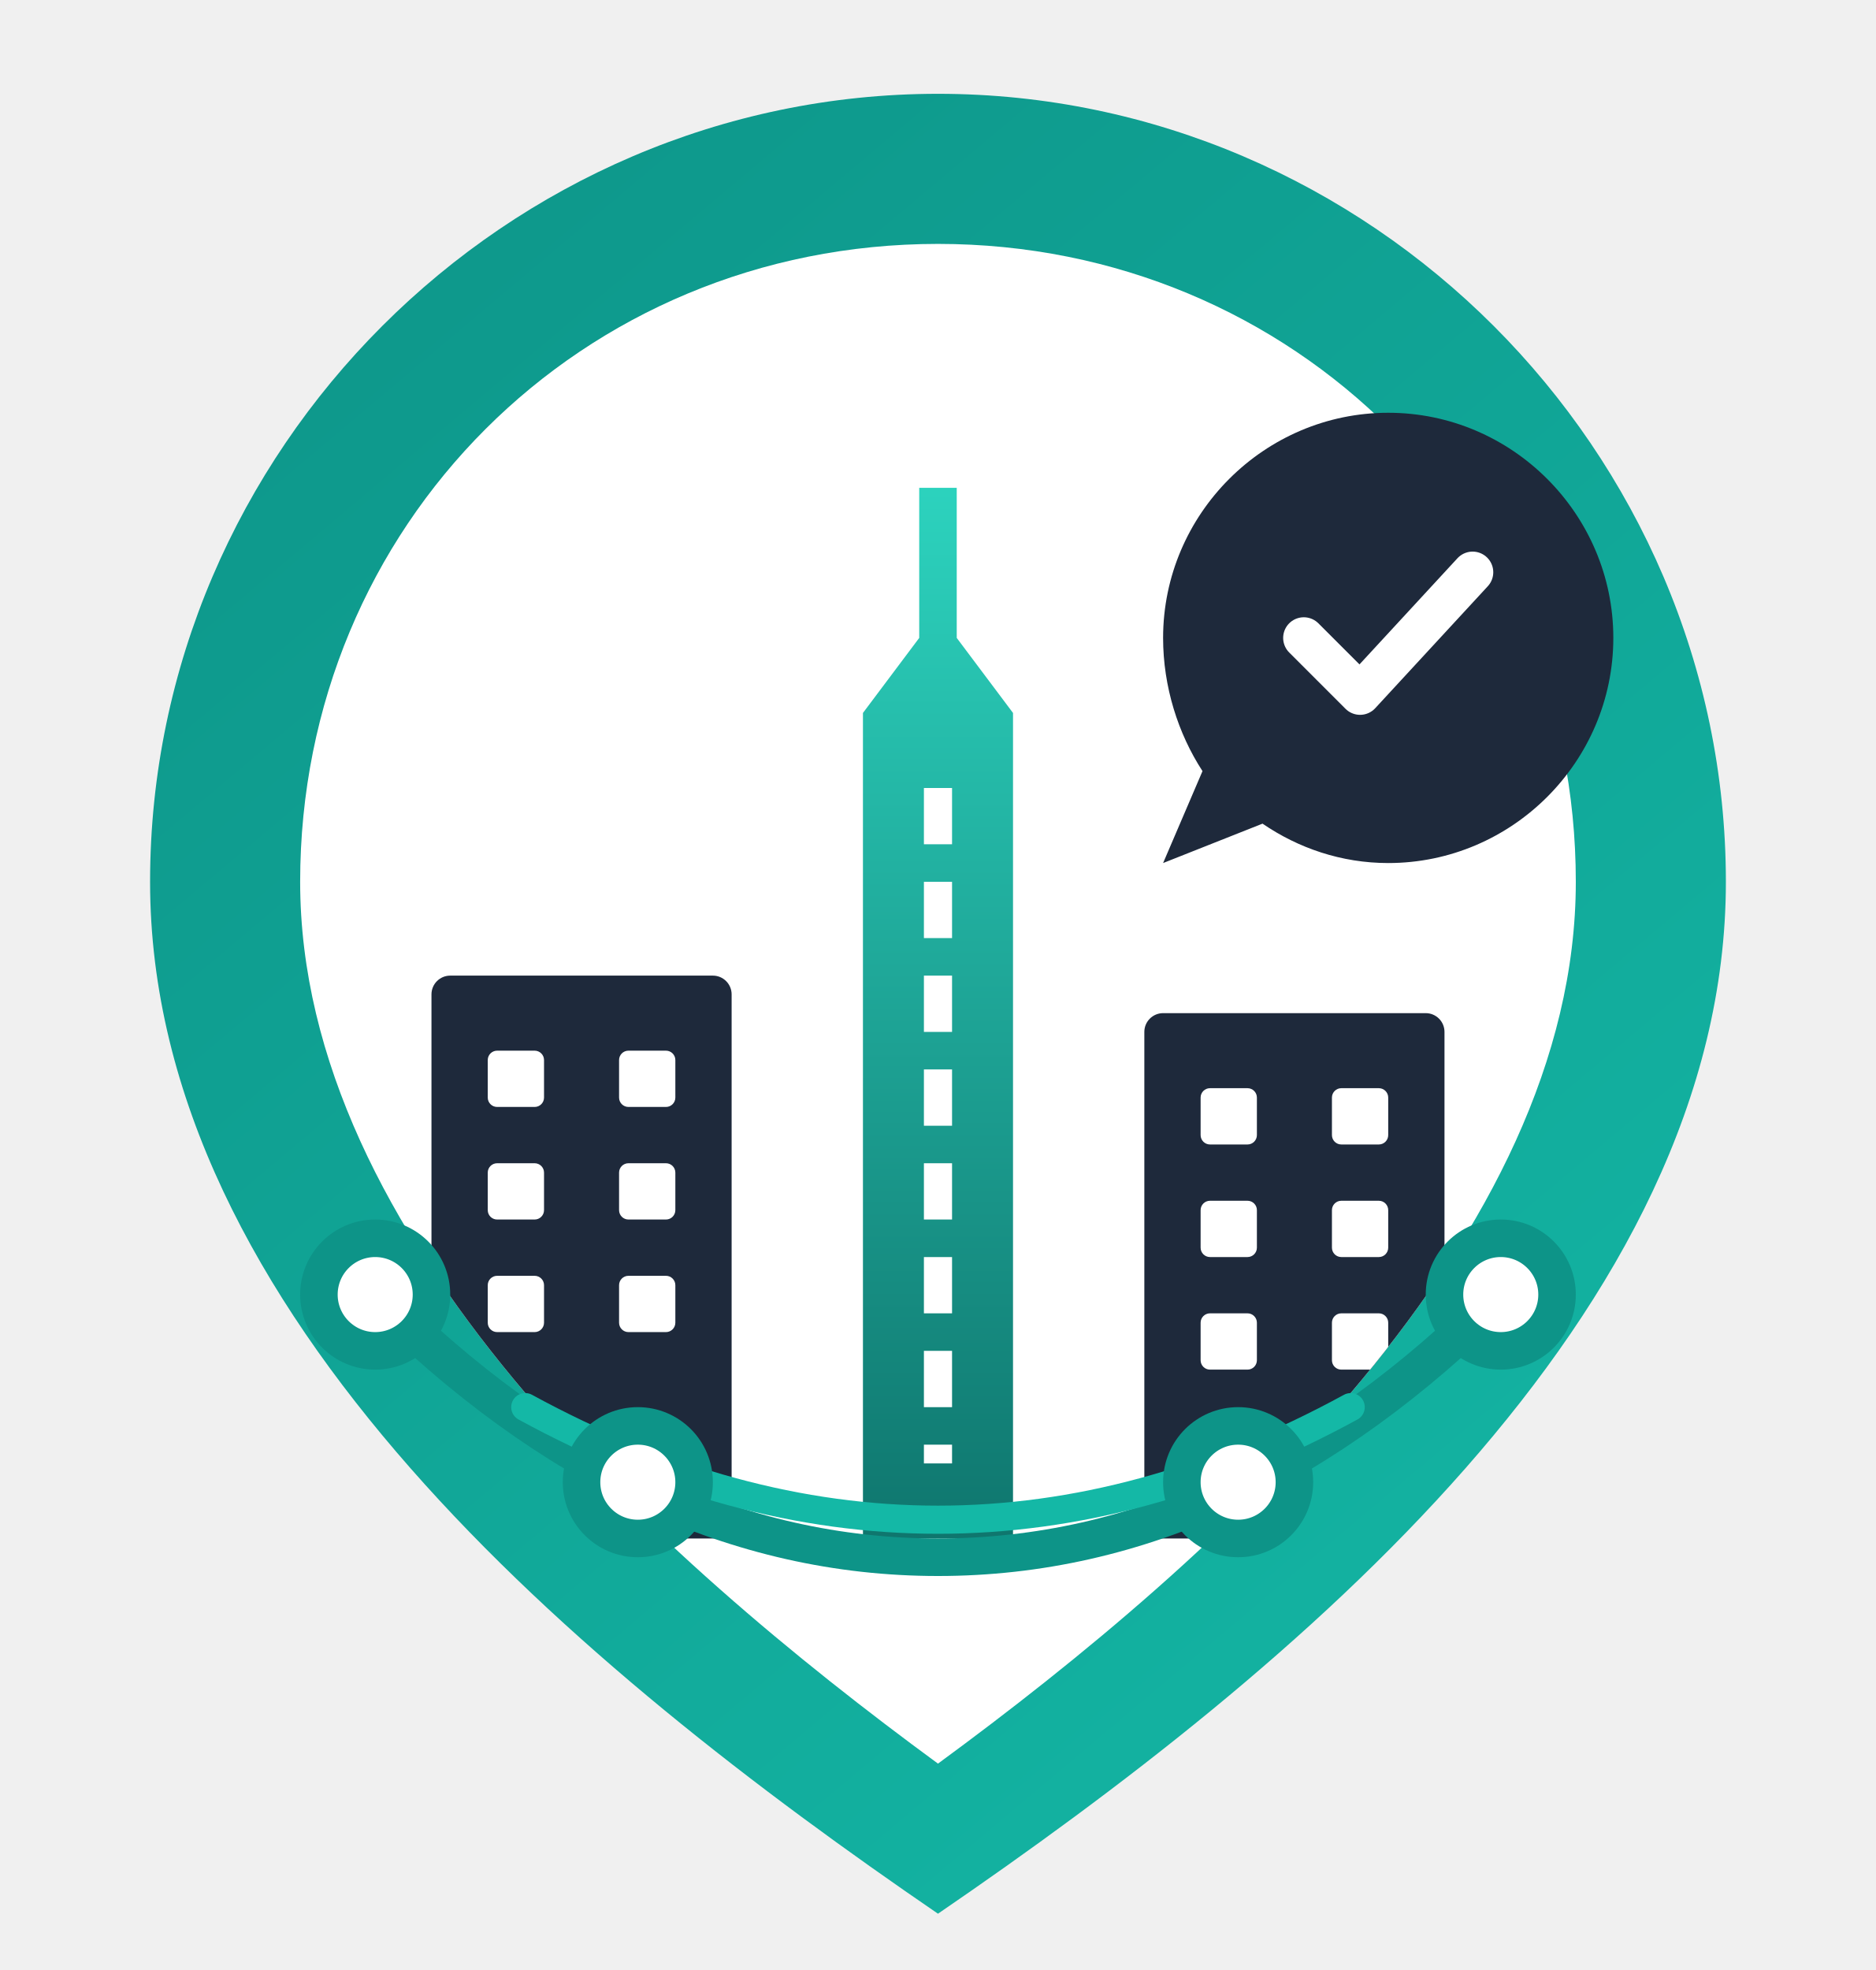
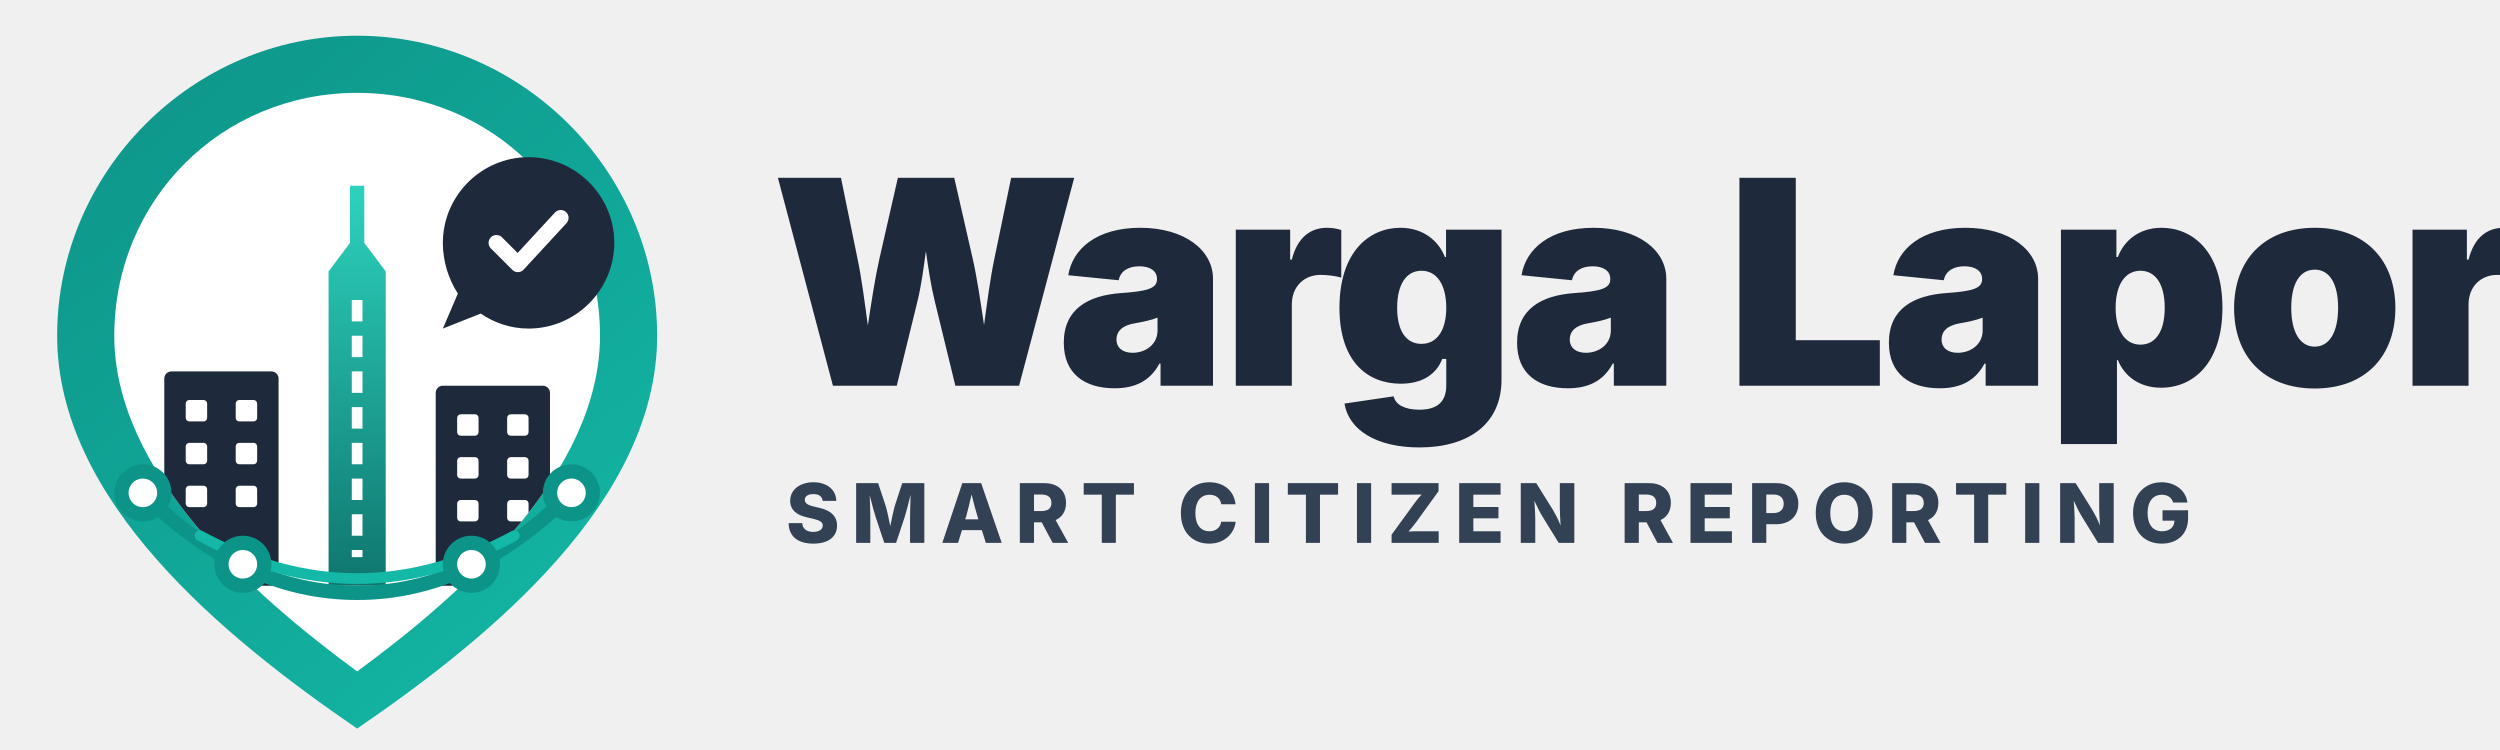
- <svg xmlns="http://www.w3.org/2000/svg" viewBox="0 0 100 105" fill="none">
+ <svg xmlns="http://www.w3.org/2000/svg" viewBox="0 0 350 105" fill="none">
  <defs>
    <linearGradient id="wl-teal-grad" x1="10" y1="5" x2="90" y2="100" gradientUnits="userSpaceOnUse">
      <stop offset="0%" stop-color="#0d9488" />
      <stop offset="100%" stop-color="#14b8a6" />
    </linearGradient>
    <linearGradient id="wl-teal-accent" x1="50" y1="25" x2="50" y2="82" gradientUnits="userSpaceOnUse">
      <stop offset="0%" stop-color="#2dd4bf" />
      <stop offset="100%" stop-color="#0f766e" />
    </linearGradient>
    <clipPath id="wl-pin-inner">
      <path d="M 50 13 C 31 13, 16 28, 16 47 C 16 66, 35 83, 50 94 C 65 83, 84 66, 84 47 C 84 28, 69 13, 50 13 Z" />
    </clipPath>
  </defs>
  <g>
    <path d="M 50 5 C 27 5, 8 24, 8 47 C 8 70, 31 89, 50 102 C 69 89, 92 70, 92 47 C 92 24, 73 5, 50 5 Z" fill="url(#wl-teal-grad)" />
    <path d="M 50 13 C 31 13, 16 28, 16 47 C 16 66, 35 83, 50 94 C 65 83, 84 66, 84 47 C 84 28, 69 13, 50 13 Z" fill="#FFFFFF" />
    <g clip-path="url(#wl-pin-inner)">
      <rect x="23" y="52" width="16" height="30" rx="1" fill="#1e293b" />
      <rect x="26" y="56" width="3" height="3" rx="0.5" fill="#ffffff" />
      <rect x="33" y="56" width="3" height="3" rx="0.5" fill="#ffffff" />
      <rect x="26" y="62" width="3" height="3" rx="0.5" fill="#ffffff" />
      <rect x="33" y="62" width="3" height="3" rx="0.5" fill="#ffffff" />
      <rect x="26" y="68" width="3" height="3" rx="0.5" fill="#ffffff" />
      <rect x="33" y="68" width="3" height="3" rx="0.5" fill="#ffffff" />
      <rect x="61" y="54" width="16" height="28" rx="1" fill="#1e293b" />
      <rect x="64" y="58" width="3" height="3" rx="0.5" fill="#ffffff" />
      <rect x="71" y="58" width="3" height="3" rx="0.5" fill="#ffffff" />
      <rect x="64" y="64" width="3" height="3" rx="0.5" fill="#ffffff" />
      <rect x="71" y="64" width="3" height="3" rx="0.5" fill="#ffffff" />
      <rect x="64" y="70" width="3" height="3" rx="0.5" fill="#ffffff" />
      <rect x="71" y="70" width="3" height="3" rx="0.5" fill="#ffffff" />
      <path d="M 49 26 L 51 26 L 51 34 L 54 38 L 54 82 L 46 82 L 46 38 L 49 34 Z" fill="url(#wl-teal-accent)" />
      <line x1="50" y1="42" x2="50" y2="78" stroke="#ffffff" stroke-width="1.5" stroke-dasharray="3 2" />
    </g>
    <g stroke="#0d9488" stroke-width="2" stroke-linecap="round" fill="none">
      <path d="M 20 69 Q 34 83, 50 83 Q 66 83, 80 69" />
      <path d="M 28 75 Q 50 87, 72 75" stroke="#14b8a6" stroke-width="1.5" />
    </g>
    <circle cx="20" cy="69" r="3" fill="#ffffff" stroke="#0d9488" stroke-width="2" />
    <circle cx="34" cy="79" r="3" fill="#ffffff" stroke="#0d9488" stroke-width="2" />
    <circle cx="66" cy="79" r="3" fill="#ffffff" stroke="#0d9488" stroke-width="2" />
    <circle cx="80" cy="69" r="3" fill="#ffffff" stroke="#0d9488" stroke-width="2" />
    <g transform="translate(62, 22)">
      <path d="M 12 0 C 18.6 0, 24 5.4, 24 12 C 24 18.6, 18.6 24, 12 24 C 9.5 24, 7.2 23.2, 5.3 21.9 L 0 24 L 2.1 19.1 C 0.8 17.1, 0 14.6, 0 12 C 0 5.4, 5.4 0, 12 0 Z" fill="#1e293b" />
      <path d="M 7.5 12 L 10.5 15 L 16.5 8.5" stroke="#ffffff" stroke-width="2.2" stroke-linecap="round" stroke-linejoin="round" fill="none" />
    </g>
  </g>
+   <g transform="translate(108, 0)">
+     <text x="0" y="54" fill="#1e293b" font-family="'Plus Jakarta Sans', system-ui, -apple-system, sans-serif" font-weight="900" font-size="40" letter-spacing="-0.02em">Warga Lapor</text>
+     <text x="2" y="76" fill="#334155" font-family="'Plus Jakarta Sans', system-ui, -apple-system, sans-serif" font-weight="800" font-size="11.5" letter-spacing="0.14em">SMART CITIZEN REPORTING</text>
+   </g>
</svg>
